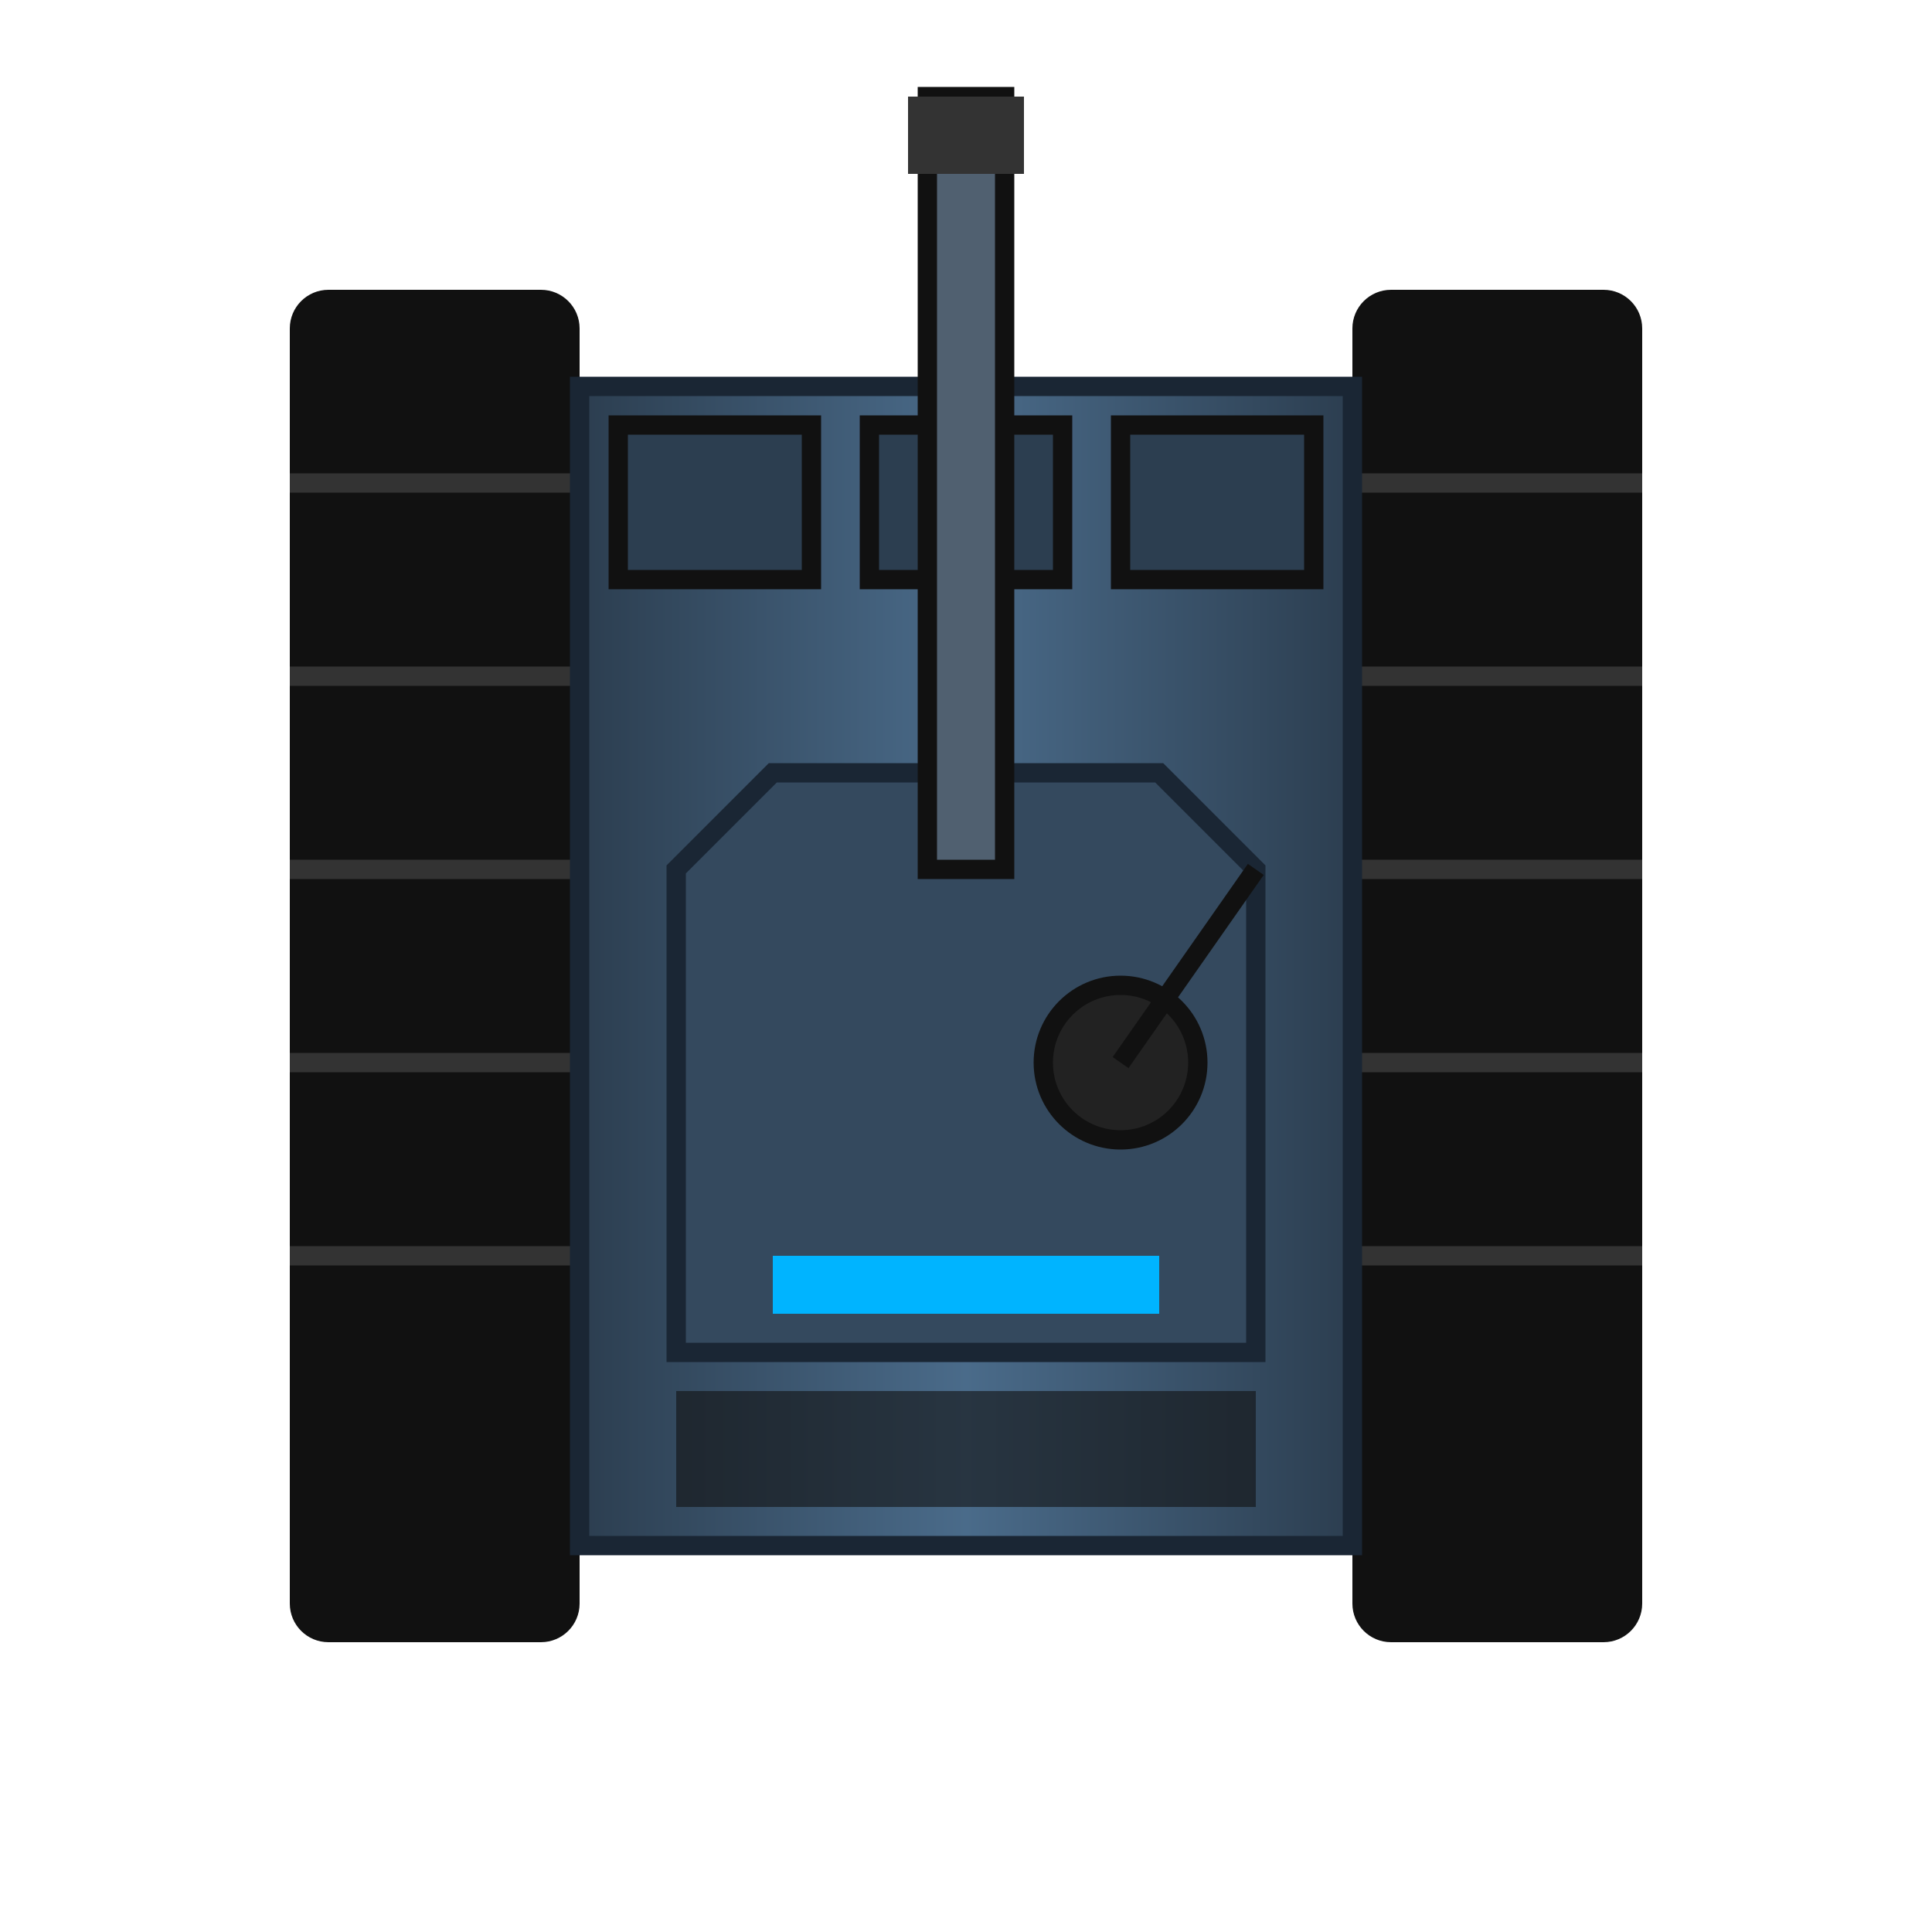
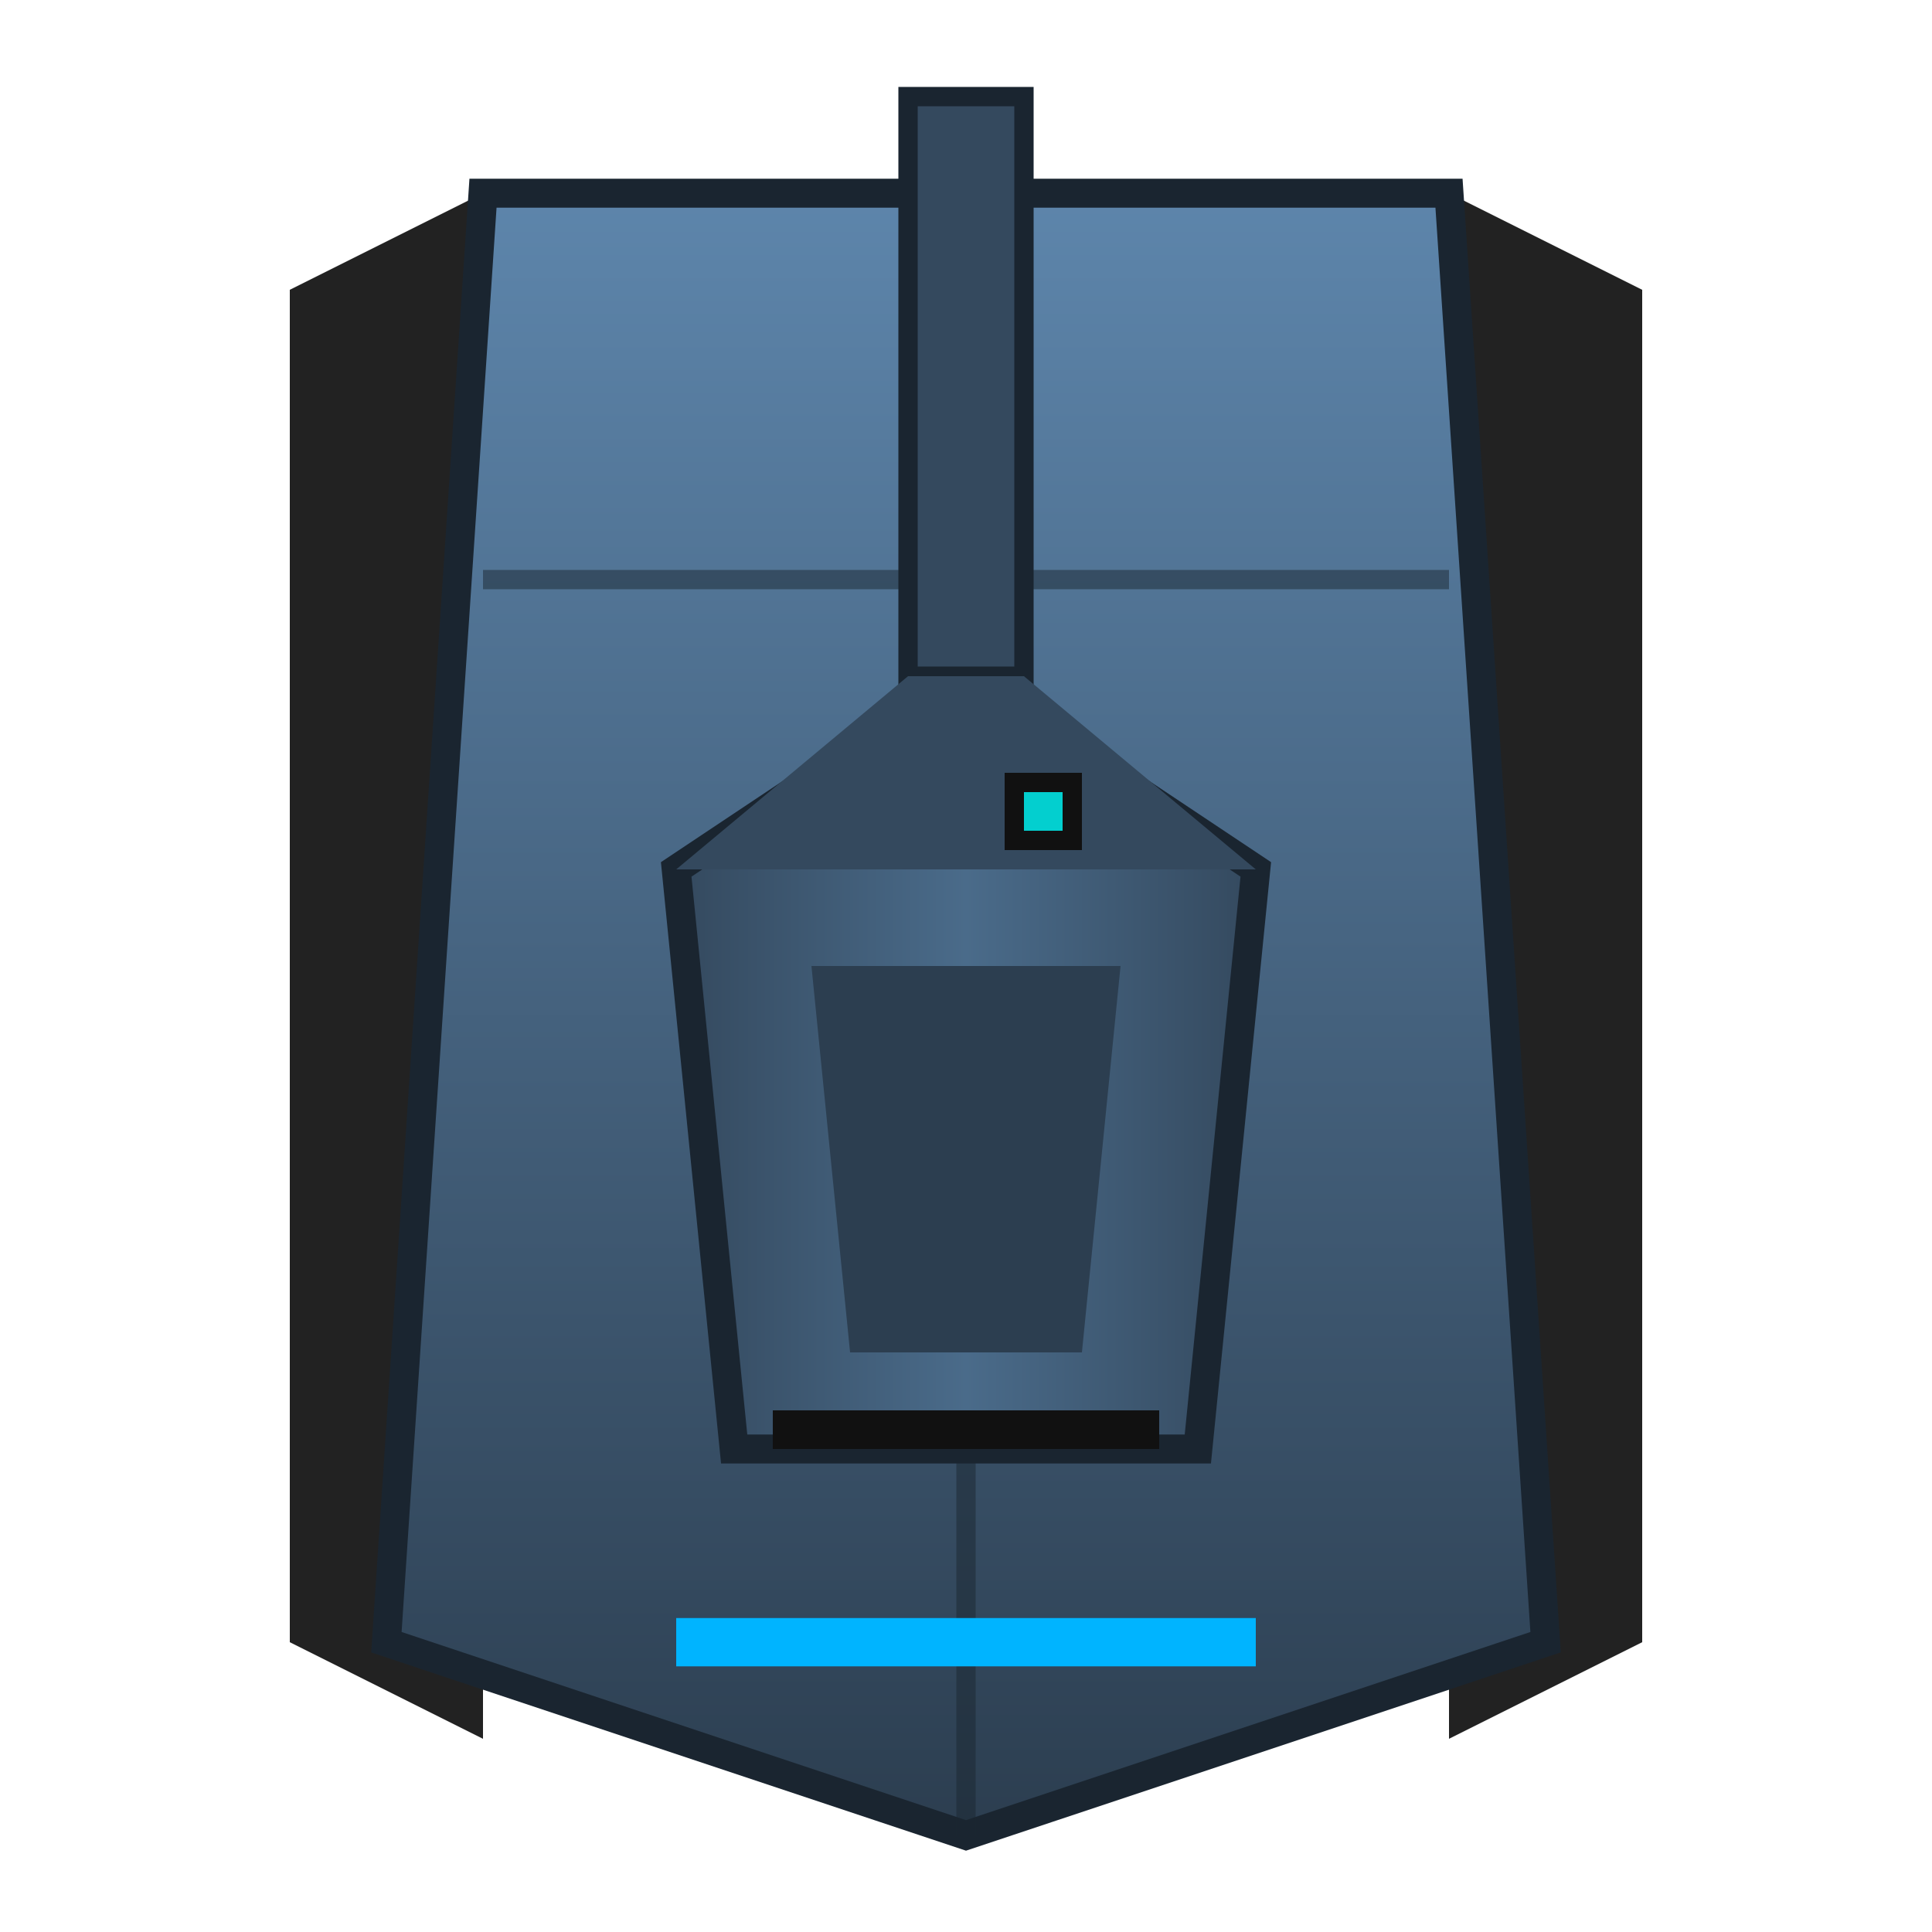
<svg xmlns="http://www.w3.org/2000/svg" viewBox="0 0 100 100">
  <defs>
-     <linearGradient id="bodyGradBlue" x1="0%" y1="0%" x2="100%" y2="0%">
-       <stop offset="0%" stop-color="#2c3e50" />
+     <linearGradient id="bodyGradBlue" x1="0%" y1="0%" x2="0%" y2="100%">
+       <stop offset="0%" stop-color="#5d85ab" />
+       <stop offset="100%" stop-color="#2c3e50" />
+     </linearGradient>
+     <linearGradient id="stealthGrad" x1="0%" y1="0%" x2="100%" y2="0%">
+       <stop offset="0%" stop-color="#34495e" />
      <stop offset="50%" stop-color="#4a6b8a" />
-       <stop offset="100%" stop-color="#2c3e50" />
+       <stop offset="100%" stop-color="#34495e" />
    </linearGradient>
  </defs>
  <g>
-     <rect x="15" y="15" width="15" height="70" rx="2" fill="#111" />
-     <rect x="70" y="15" width="15" height="70" rx="2" fill="#111" />
-     <path d="M15 25 L30 25 M15 35 L30 35 M15 45 L30 45 M15 55 L30 55 M15 65 L30 65" stroke="#333" stroke-width="1" />
-     <path d="M70 25 L85 25 M70 35 L85 35 M70 45 L85 45 M70 55 L85 55 M70 65 L85 65" stroke="#333" stroke-width="1" />
-     <rect x="30" y="20" width="40" height="60" fill="url(#bodyGradBlue)" stroke="#1a2634" />
-     <rect x="32" y="22" width="10" height="8" fill="#2c3e50" stroke="#111" />
-     <rect x="45" y="22" width="10" height="8" fill="#2c3e50" stroke="#111" />
-     <rect x="58" y="22" width="10" height="8" fill="#2c3e50" stroke="#111" />
-     <path d="M35 45 L40 40 L60 40 L65 45 L65 70 L35 70 Z" fill="#34495e" stroke="#1a2634" />
-     <rect x="48" y="5" width="4" height="40" fill="#506070" stroke="#111" />
-     <rect x="47" y="5" width="6" height="4" fill="#333" />
-     <circle cx="58" cy="55" r="4" fill="#222" stroke="#111" />
-     <line x1="58" y1="55" x2="65" y2="45" stroke="#111" stroke-width="1" />
-     <rect x="35" y="72" width="30" height="6" fill="#111" opacity="0.6" />
-     <rect x="40" y="65" width="20" height="3" fill="#00b4ff" />
+     <path d="M15 15 L25 10 L25 90 L15 85 Z" fill="#222" />
+     <path d="M85 15 L75 10 L75 90 L85 85 Z" fill="#222" />
+     <path d="M25 10 L75 10 L80 85 L50 95 L20 85 Z" fill="url(#bodyGradBlue)" stroke="#1a2530" stroke-width="1.5" />
+     <path d="M25 30 L75 30" stroke="#1a2530" stroke-width="1" opacity="0.5" />
+     <path d="M50 30 L50 95" stroke="#1a2530" stroke-width="1" opacity="0.5" />
+     <path d="M35 85 L65 85" stroke="#00b4ff" stroke-width="2.5" />
+     <path d="M35 45 L50 35 L65 45 L62 75 L38 75 Z" fill="url(#stealthGrad)" stroke="#1a2530" stroke-width="1.5" />
+     <path d="M42 50 L58 50 L56 70 L44 70 Z" fill="#2c3e50" />
+     <rect x="47" y="5" width="6" height="30" fill="#34495e" stroke="#1a2530" stroke-width="1" />
+     <path d="M47 35 L35 45 L65 45 L53 35 Z" fill="#34495e" />
+     <rect x="52" y="40" width="4" height="4" fill="#111" />
+     <rect x="53" y="41" width="2" height="2" fill="#00ffff" opacity="0.8" />
+     <rect x="40" y="73" width="20" height="2" fill="#111" />
  </g>
</svg>
